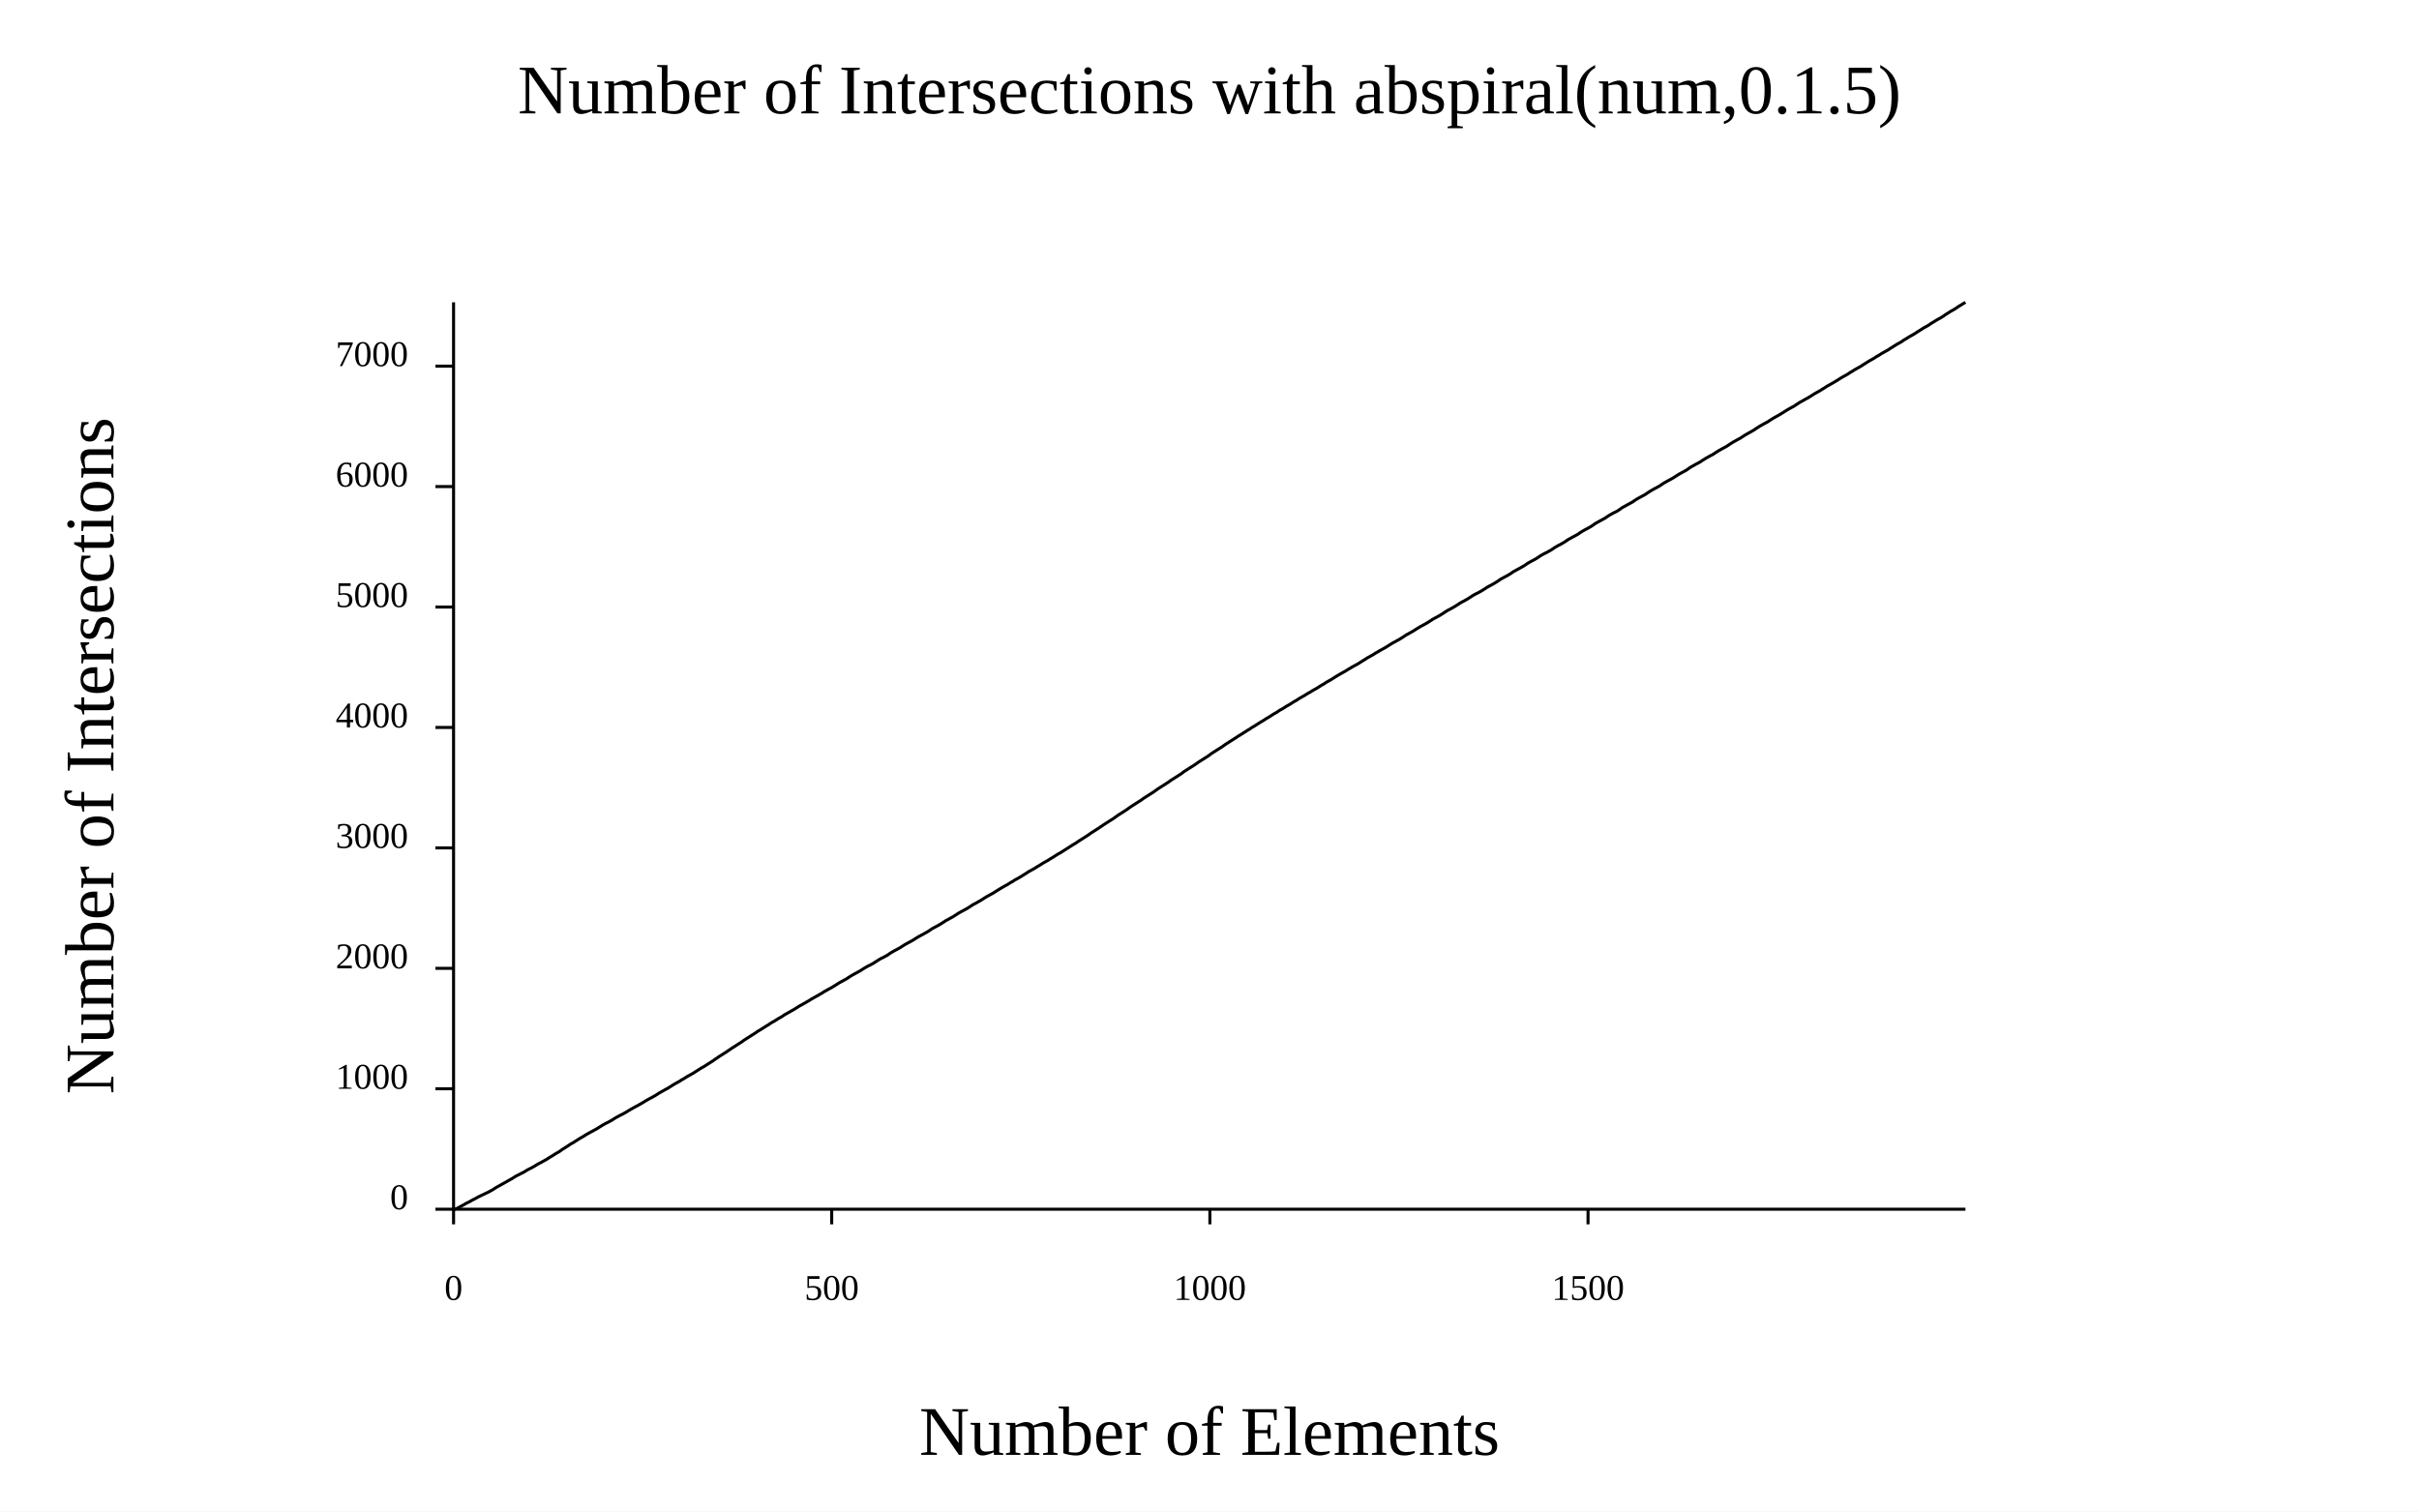
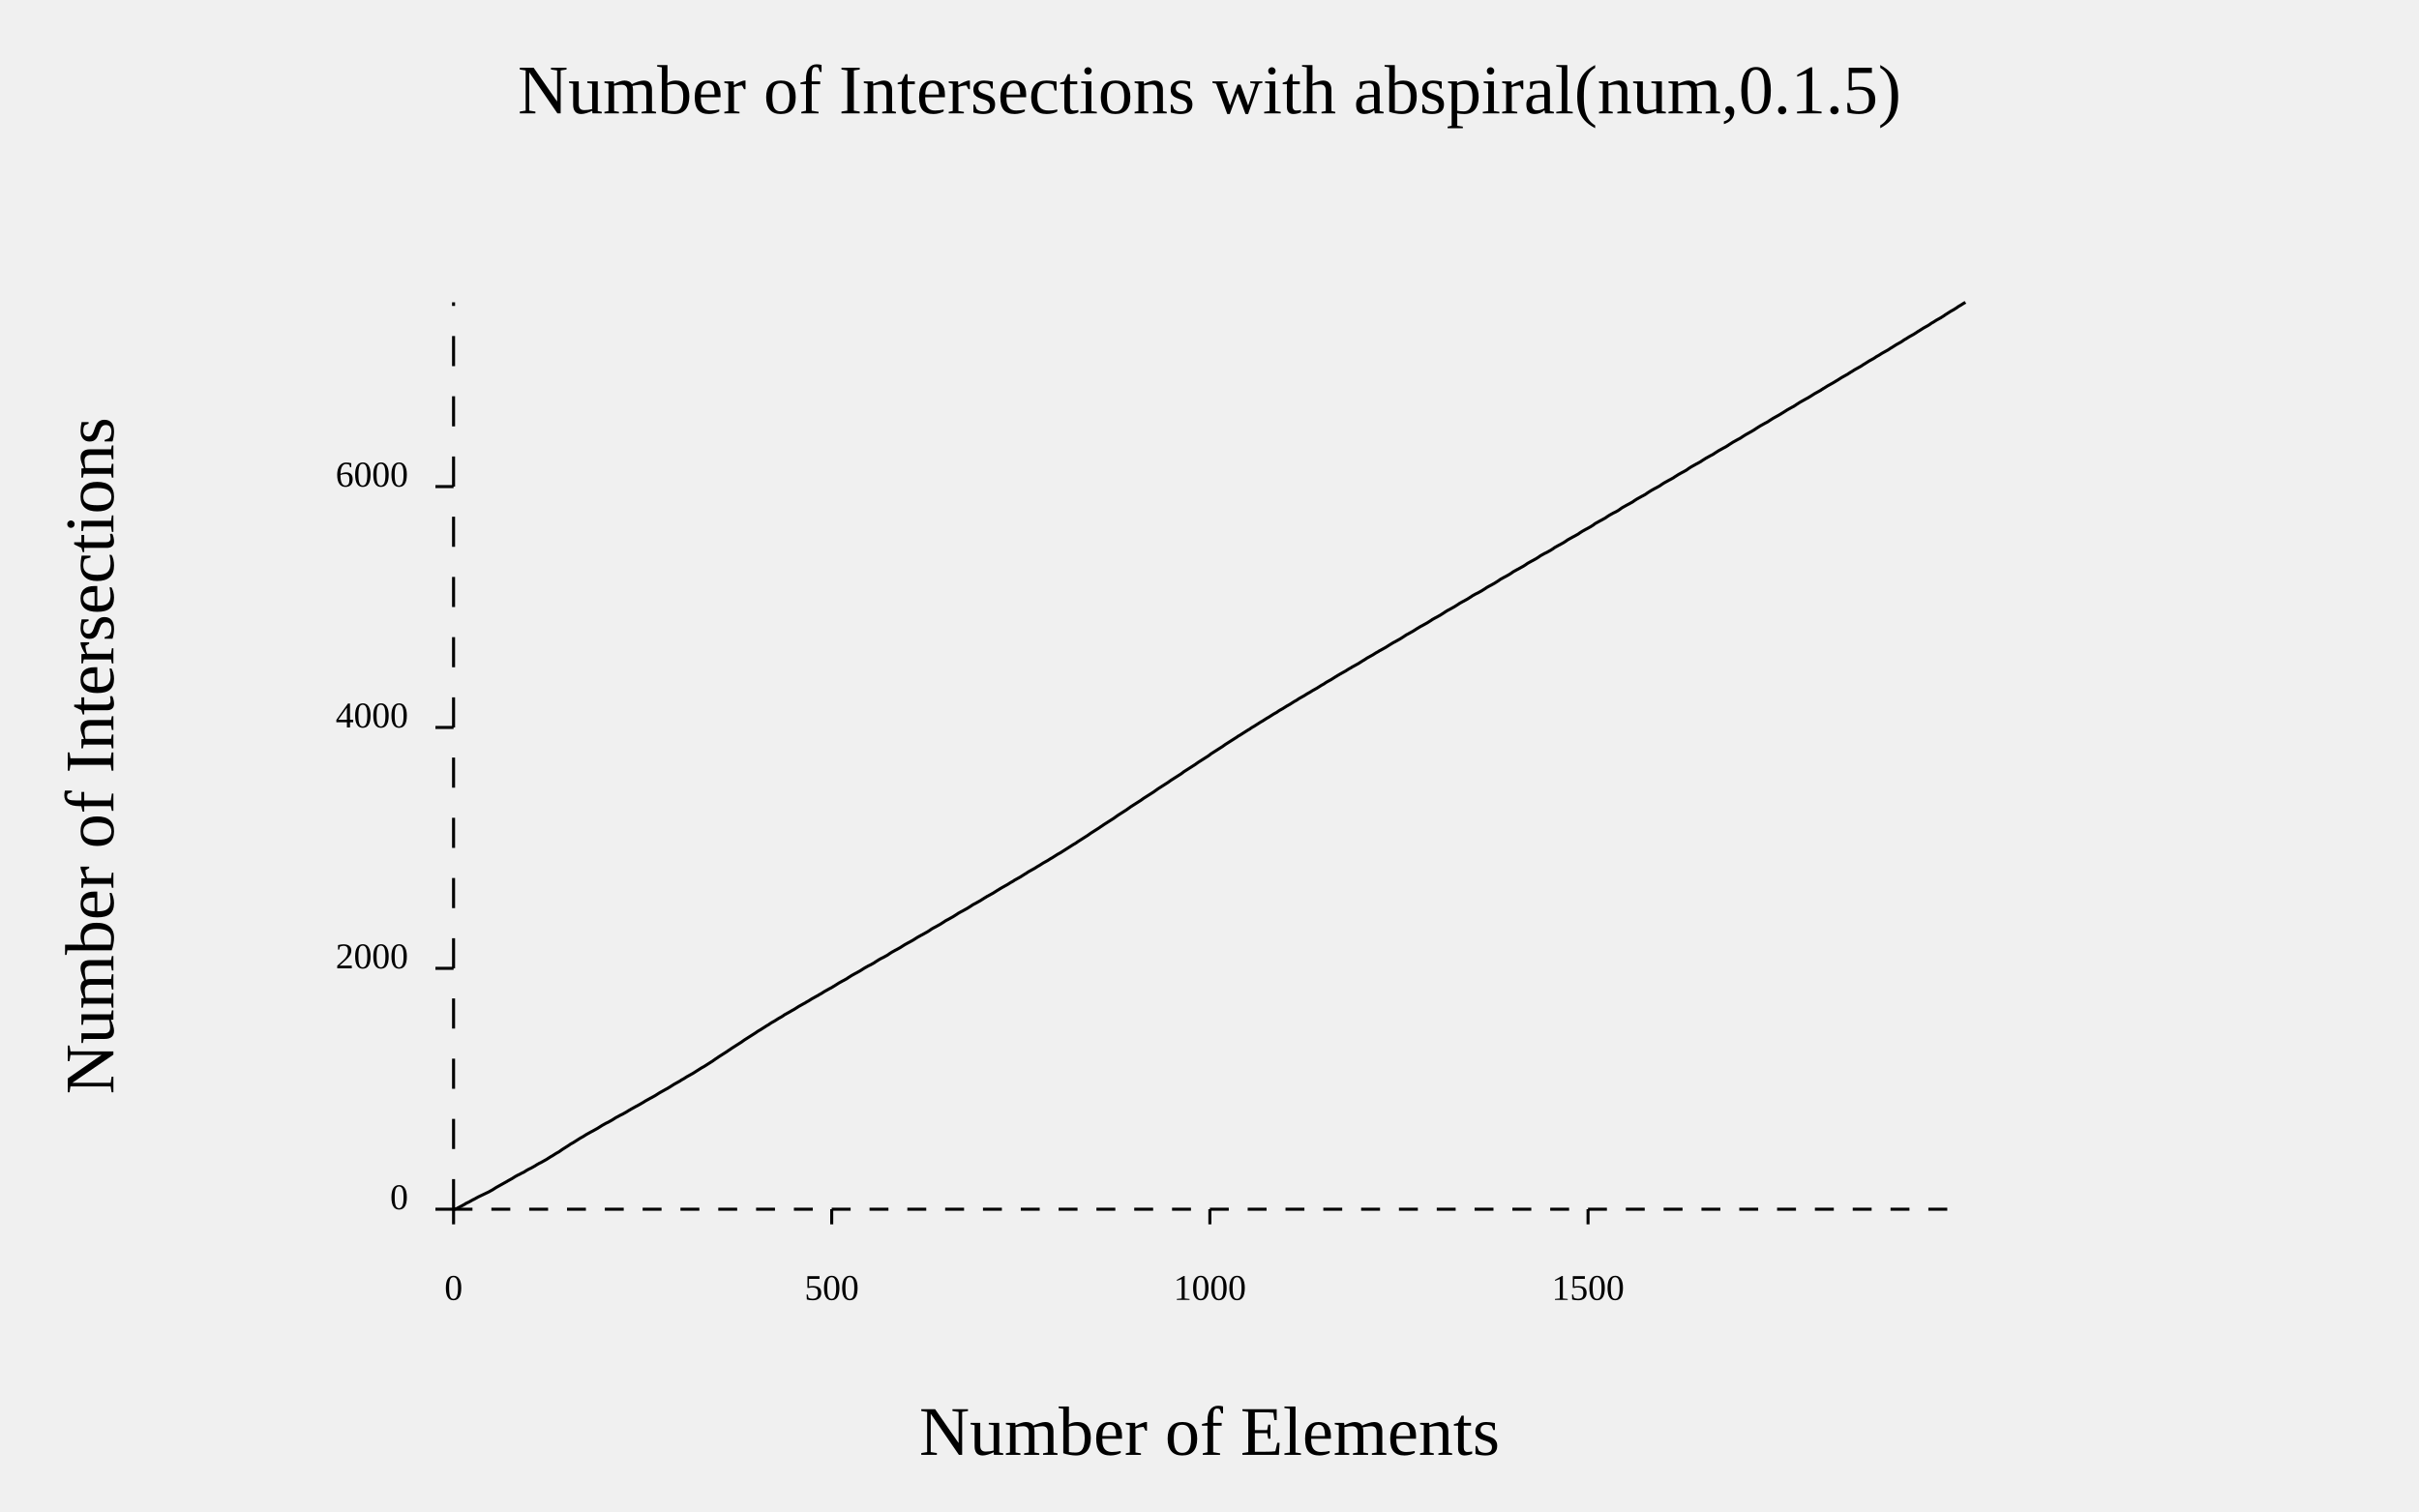
- <svg xmlns="http://www.w3.org/2000/svg" width="800" class="poloto" height="500" viewBox="0 0 800 500">
-   <rect class="poloto_background" fill="white" x="0" y="0" width="800" height="500" />
+ <svg xmlns="http://www.w3.org/2000/svg" width="800" class="poloto_background poloto" height="500" viewBox="0 0 800 500">
  <text class="poloto_text" alignment-baseline="middle" text-anchor="start" font-size="large" x="675" y="100" />
  <path class="poloto0stroke" fill="none" stroke="black" d=" M 150 400 L 150.25 400 L 150.5 399.96 L 150.75 399.88 L 151.001 399.801 L 151.251 399.681 L 151.501 399.522 L 151.751 399.402 L 152.001 399.283 L 152.251 399.124 L 152.501 399.004 L 152.751 398.884 L 153.002 398.725 L 153.252 398.606 L 153.502 398.446 L 153.752 398.327 L 154.002 398.127 L 154.252 398.008 L 154.502 397.888 L 154.752 397.769 L 155.003 397.649 L 155.253 397.53 L 155.503 397.371 L 155.753 397.251 L 156.003 397.092 L 156.253 396.972 L 156.503 396.813 L 156.753 396.733 L 157.004 396.574 L 157.254 396.454 L 157.504 396.295 L 157.754 396.175 L 158.004 396.016 L 158.254 395.896 L 158.504 395.777 L 158.754 395.657 L 159.005 395.538 L 159.255 395.418 L 159.505 395.299 L 159.755 395.179 L 160.005 395.06 L 160.255 394.94 L 160.505 394.821 L 160.755 394.701 L 161.006 394.582 L 161.256 394.462 L 161.506 394.343 L 161.756 394.223 L 162.006 394.064 L 162.256 393.944 L 162.506 393.785 L 162.756 393.665 L 163.007 393.506 L 163.257 393.347 L 163.507 393.187 L 163.757 393.028 L 164.007 392.869 L 164.257 392.709 L 164.507 392.59 L 164.757 392.43 L 165.008 392.311 L 165.258 392.151 L 165.508 392.032 L 165.758 391.873 L 166.008 391.753 L 166.258 391.594 L 166.508 391.474 L 166.758 391.315 L 167.009 391.195 L 167.259 391.036 L 167.509 390.916 L 167.759 390.757 L 168.009 390.598 L 168.259 390.478 L 168.509 390.319 L 168.759 390.199 L 169.01 390.04 L 169.26 389.92 L 169.51 389.761 L 169.76 389.602 L 170.01 389.442 L 170.26 389.283 L 170.51 389.124 L 170.76 389.004 L 171.011 388.845 L 171.261 388.725 L 171.511 388.606 L 171.761 388.486 L 172.011 388.367 L 172.261 388.207 L 172.511 388.088 L 172.761 387.968 L 173.012 387.849 L 173.262 387.729 L 173.512 387.57 L 173.762 387.41 L 174.012 387.251 L 174.262 387.092 L 174.512 386.972 L 174.762 386.813 L 175.013 386.693 L 175.263 386.574 L 175.513 386.454 L 175.763 386.335 L 176.013 386.175 L 176.263 386.056 L 176.513 385.896 L 176.763 385.777 L 177.014 385.618 L 177.264 385.458 L 177.514 385.299 L 177.764 385.139 L 178.014 385.02 L 178.264 384.861 L 178.514 384.741 L 178.764 384.622 L 179.015 384.502 L 179.265 384.343 L 179.515 384.223 L 179.765 384.064 L 180.015 383.944 L 180.265 383.785 L 180.515 383.665 L 180.765 383.506 L 181.016 383.347 L 181.266 383.187 L 181.516 383.028 L 181.766 382.869 L 182.016 382.709 L 182.266 382.55 L 182.516 382.43 L 182.766 382.271 L 183.017 382.112 L 183.267 381.952 L 183.517 381.793 L 183.767 381.633 L 184.017 381.474 L 184.267 381.355 L 184.517 381.195 L 184.767 381.076 L 185.018 380.916 L 185.268 380.717 L 185.518 380.558 L 185.768 380.359 L 186.018 380.199 L 186.268 380.04 L 186.518 379.88 L 186.768 379.721 L 187.019 379.562 L 187.269 379.402 L 187.519 379.243 L 187.769 379.084 L 188.019 378.924 L 188.269 378.765 L 188.519 378.566 L 188.769 378.406 L 189.02 378.287 L 189.27 378.127 L 189.52 378.008 L 189.77 377.849 L 190.02 377.689 L 190.27 377.53 L 190.52 377.371 L 190.77 377.211 L 191.021 377.052 L 191.271 376.892 L 191.521 376.733 L 191.771 376.574 L 192.021 376.414 L 192.271 376.295 L 192.521 376.135 L 192.771 376.016 L 193.022 375.857 L 193.272 375.697 L 193.522 375.538 L 193.772 375.378 L 194.022 375.219 L 194.272 375.1 L 194.522 374.94 L 194.772 374.821 L 195.023 374.661 L 195.273 374.542 L 195.523 374.382 L 195.773 374.263 L 196.023 374.143 L 196.273 373.984 L 196.523 373.865 L 196.773 373.705 L 197.024 373.586 L 197.274 373.426 L 197.524 373.307 L 197.774 373.147 L 198.024 372.988 L 198.274 372.829 L 198.524 372.669 L 198.774 372.51 L 199.025 372.351 L 199.275 372.191 L 199.525 372.072 L 199.775 371.912 L 200.025 371.793 L 200.275 371.633 L 200.525 371.514 L 200.775 371.394 L 201.026 371.275 L 201.276 371.155 L 201.526 370.996 L 201.776 370.876 L 202.026 370.717 L 202.276 370.598 L 202.526 370.438 L 202.776 370.279 L 203.027 370.12 L 203.277 369.96 L 203.527 369.801 L 203.777 369.641 L 204.027 369.522 L 204.277 369.402 L 204.527 369.243 L 204.777 369.124 L 205.028 368.964 L 205.278 368.845 L 205.528 368.725 L 205.778 368.606 L 206.028 368.486 L 206.278 368.327 L 206.528 368.207 L 206.778 368.048 L 207.029 367.928 L 207.279 367.769 L 207.529 367.61 L 207.779 367.45 L 208.029 367.291 L 208.279 367.171 L 208.529 367.012 L 208.779 366.853 L 209.03 366.733 L 209.28 366.574 L 209.53 366.454 L 209.78 366.295 L 210.03 366.175 L 210.28 366.016 L 210.53 365.896 L 210.78 365.777 L 211.031 365.618 L 211.281 365.498 L 211.531 365.339 L 211.781 365.219 L 212.031 365.06 L 212.281 364.9 L 212.531 364.781 L 212.781 364.622 L 213.032 364.462 L 213.282 364.303 L 213.532 364.143 L 213.782 364.024 L 214.032 363.865 L 214.282 363.745 L 214.532 363.586 L 214.782 363.466 L 215.033 363.307 L 215.283 363.187 L 215.533 363.068 L 215.783 362.908 L 216.033 362.789 L 216.283 362.629 L 216.533 362.51 L 216.783 362.351 L 217.034 362.191 L 217.284 362.032 L 217.534 361.873 L 217.784 361.713 L 218.034 361.554 L 218.284 361.394 L 218.534 361.275 L 218.784 361.116 L 219.035 360.996 L 219.285 360.837 L 219.535 360.717 L 219.785 360.558 L 220.035 360.438 L 220.285 360.279 L 220.535 360.159 L 220.785 360.04 L 221.036 359.841 L 221.286 359.721 L 221.536 359.562 L 221.786 359.402 L 222.036 359.243 L 222.286 359.084 L 222.536 358.924 L 222.786 358.765 L 223.037 358.606 L 223.287 358.486 L 223.537 358.327 L 223.787 358.207 L 224.037 358.048 L 224.287 357.928 L 224.537 357.769 L 224.787 357.649 L 225.038 357.49 L 225.288 357.291 L 225.538 357.171 L 225.788 357.012 L 226.038 356.892 L 226.288 356.733 L 226.538 356.574 L 226.788 356.414 L 227.039 356.255 L 227.289 356.096 L 227.539 355.976 L 227.789 355.817 L 228.039 355.697 L 228.289 355.538 L 228.539 355.418 L 228.789 355.259 L 229.04 355.139 L 229.29 354.98 L 229.54 354.821 L 229.79 354.661 L 230.04 354.502 L 230.29 354.343 L 230.54 354.183 L 230.79 354.024 L 231.041 353.865 L 231.291 353.705 L 231.541 353.546 L 231.791 353.386 L 232.041 353.227 L 232.291 353.108 L 232.541 352.948 L 232.791 352.829 L 233.042 352.669 L 233.292 352.51 L 233.542 352.351 L 233.792 352.191 L 234.042 352.032 L 234.292 351.873 L 234.542 351.713 L 234.792 351.554 L 235.043 351.394 L 235.293 351.235 L 235.543 351.076 L 235.793 350.916 L 236.043 350.717 L 236.293 350.558 L 236.543 350.359 L 236.793 350.199 L 237.044 350.04 L 237.294 349.88 L 237.544 349.681 L 237.794 349.522 L 238.044 349.363 L 238.294 349.203 L 238.544 349.044 L 238.794 348.884 L 239.045 348.725 L 239.295 348.566 L 239.545 348.406 L 239.795 348.247 L 240.045 348.088 L 240.295 347.928 L 240.545 347.769 L 240.795 347.57 L 241.046 347.41 L 241.296 347.251 L 241.546 347.092 L 241.796 346.892 L 242.046 346.733 L 242.296 346.574 L 242.546 346.414 L 242.796 346.255 L 243.047 346.096 L 243.297 345.936 L 243.547 345.777 L 243.797 345.618 L 244.047 345.458 L 244.297 345.299 L 244.547 345.139 L 244.797 344.98 L 245.048 344.821 L 245.298 344.661 L 245.548 344.462 L 245.798 344.303 L 246.048 344.104 L 246.298 343.944 L 246.548 343.785 L 246.798 343.625 L 247.049 343.466 L 247.299 343.307 L 247.549 343.147 L 247.799 342.988 L 248.049 342.829 L 248.299 342.669 L 248.549 342.51 L 248.799 342.351 L 249.05 342.191 L 249.3 342.032 L 249.55 341.873 L 249.8 341.713 L 250.05 341.554 L 250.3 341.355 L 250.55 341.195 L 250.8 341.036 L 251.051 340.876 L 251.301 340.757 L 251.551 340.598 L 251.801 340.438 L 252.051 340.279 L 252.301 340.12 L 252.551 339.96 L 252.801 339.801 L 253.052 339.641 L 253.302 339.482 L 253.552 339.323 L 253.802 339.163 L 254.052 339.044 L 254.302 338.884 L 254.552 338.685 L 254.802 338.526 L 255.053 338.367 L 255.303 338.207 L 255.553 338.088 L 255.803 337.928 L 256.053 337.809 L 256.303 337.649 L 256.553 337.49 L 256.803 337.331 L 257.054 337.171 L 257.304 337.012 L 257.554 336.853 L 257.804 336.733 L 258.054 336.574 L 258.304 336.454 L 258.554 336.295 L 258.804 336.135 L 259.055 335.976 L 259.305 335.777 L 259.555 335.618 L 259.805 335.498 L 260.055 335.339 L 260.305 335.219 L 260.555 335.06 L 260.805 334.94 L 261.056 334.781 L 261.306 334.661 L 261.556 334.502 L 261.806 334.343 L 262.056 334.223 L 262.306 334.064 L 262.556 333.944 L 262.806 333.785 L 263.057 333.625 L 263.307 333.466 L 263.557 333.307 L 263.807 333.147 L 264.057 332.988 L 264.307 332.829 L 264.557 332.709 L 264.807 332.55 L 265.058 332.43 L 265.308 332.271 L 265.558 332.151 L 265.808 331.992 L 266.058 331.873 L 266.308 331.753 L 266.558 331.554 L 266.808 331.434 L 267.059 331.275 L 267.309 331.155 L 267.559 330.996 L 267.809 330.837 L 268.059 330.677 L 268.309 330.518 L 268.559 330.359 L 268.809 330.239 L 269.06 330.08 L 269.31 329.96 L 269.56 329.801 L 269.81 329.681 L 270.06 329.522 L 270.31 329.402 L 270.56 329.283 L 270.81 329.084 L 271.061 328.964 L 271.311 328.805 L 271.561 328.685 L 271.811 328.526 L 272.061 328.367 L 272.311 328.207 L 272.561 328.048 L 272.811 327.888 L 273.062 327.769 L 273.312 327.61 L 273.562 327.49 L 273.812 327.331 L 274.062 327.211 L 274.312 327.052 L 274.562 326.932 L 274.812 326.813 L 275.063 326.653 L 275.313 326.534 L 275.563 326.335 L 275.813 326.215 L 276.063 326.056 L 276.313 325.896 L 276.563 325.737 L 276.813 325.578 L 277.064 325.418 L 277.314 325.259 L 277.564 325.1 L 277.814 324.98 L 278.064 324.821 L 278.314 324.701 L 278.564 324.542 L 278.814 324.422 L 279.065 324.303 L 279.315 324.143 L 279.565 324.024 L 279.815 323.865 L 280.065 323.745 L 280.315 323.546 L 280.565 323.386 L 280.815 323.227 L 281.066 323.068 L 281.316 322.908 L 281.566 322.749 L 281.816 322.59 L 282.066 322.47 L 282.316 322.311 L 282.566 322.191 L 282.816 322.032 L 283.067 321.912 L 283.317 321.793 L 283.567 321.633 L 283.817 321.514 L 284.067 321.355 L 284.317 321.235 L 284.567 321.076 L 284.817 320.916 L 285.068 320.757 L 285.318 320.598 L 285.568 320.438 L 285.818 320.279 L 286.068 320.12 L 286.318 320 L 286.568 319.841 L 286.818 319.721 L 287.069 319.562 L 287.319 319.442 L 287.569 319.323 L 287.819 319.203 L 288.069 319.084 L 288.319 318.924 L 288.569 318.805 L 288.819 318.645 L 289.07 318.526 L 289.32 318.327 L 289.57 318.167 L 289.82 318.008 L 290.07 317.849 L 290.32 317.689 L 290.57 317.53 L 290.82 317.371 L 291.071 317.251 L 291.321 317.092 L 291.571 316.972 L 291.821 316.853 L 292.071 316.733 L 292.321 316.614 L 292.571 316.454 L 292.821 316.335 L 293.072 316.175 L 293.322 316.056 L 293.572 315.896 L 293.822 315.737 L 294.072 315.538 L 294.322 315.378 L 294.572 315.219 L 294.822 315.06 L 295.073 314.9 L 295.323 314.781 L 295.573 314.622 L 295.823 314.502 L 296.073 314.343 L 296.323 314.223 L 296.573 314.104 L 296.823 313.944 L 297.074 313.825 L 297.324 313.665 L 297.574 313.546 L 297.824 313.386 L 298.074 313.227 L 298.324 313.068 L 298.574 312.908 L 298.824 312.749 L 299.075 312.59 L 299.325 312.43 L 299.575 312.311 L 299.825 312.151 L 300.075 312.032 L 300.325 311.873 L 300.575 311.753 L 300.825 311.633 L 301.076 311.474 L 301.326 311.355 L 301.576 311.195 L 301.826 311.076 L 302.076 310.916 L 302.326 310.757 L 302.576 310.598 L 302.826 310.438 L 303.077 310.279 L 303.327 310.12 L 303.577 309.96 L 303.827 309.841 L 304.077 309.681 L 304.327 309.562 L 304.577 309.402 L 304.827 309.283 L 305.078 309.163 L 305.328 309.004 L 305.578 308.884 L 305.828 308.725 L 306.078 308.606 L 306.328 308.446 L 306.578 308.327 L 306.828 308.167 L 307.079 308.008 L 307.329 307.849 L 307.579 307.689 L 307.829 307.49 L 308.079 307.331 L 308.329 307.171 L 308.579 307.052 L 308.829 306.892 L 309.08 306.773 L 309.33 306.653 L 309.58 306.494 L 309.83 306.375 L 310.08 306.215 L 310.33 306.096 L 310.58 305.936 L 310.83 305.817 L 311.081 305.657 L 311.331 305.498 L 311.581 305.339 L 311.831 305.179 L 312.081 305.02 L 312.331 304.861 L 312.581 304.661 L 312.831 304.542 L 313.082 304.382 L 313.332 304.263 L 313.582 304.143 L 313.832 303.984 L 314.082 303.865 L 314.332 303.705 L 314.582 303.586 L 314.832 303.426 L 315.083 303.307 L 315.333 303.147 L 315.583 302.988 L 315.833 302.829 L 316.083 302.669 L 316.333 302.51 L 316.583 302.351 L 316.833 302.151 L 317.084 302.032 L 317.334 301.873 L 317.584 301.753 L 317.834 301.594 L 318.084 301.474 L 318.334 301.355 L 318.584 301.195 L 318.834 301.076 L 319.085 300.916 L 319.335 300.797 L 319.585 300.637 L 319.835 300.518 L 320.085 300.359 L 320.335 300.199 L 320.585 300.04 L 320.835 299.88 L 321.086 299.721 L 321.336 299.562 L 321.586 299.363 L 321.836 299.243 L 322.086 299.084 L 322.336 298.964 L 322.586 298.845 L 322.836 298.685 L 323.087 298.566 L 323.337 298.406 L 323.587 298.287 L 323.837 298.127 L 324.087 298.008 L 324.337 297.849 L 324.587 297.689 L 324.837 297.53 L 325.088 297.371 L 325.338 297.211 L 325.588 297.052 L 325.838 296.892 L 326.088 296.773 L 326.338 296.574 L 326.588 296.454 L 326.838 296.335 L 327.089 296.175 L 327.339 296.056 L 327.589 295.896 L 327.839 295.777 L 328.089 295.618 L 328.339 295.498 L 328.589 295.339 L 328.839 295.179 L 329.09 295.02 L 329.34 294.861 L 329.59 294.701 L 329.84 294.542 L 330.09 294.382 L 330.34 294.263 L 330.59 294.064 L 330.84 293.944 L 331.091 293.785 L 331.341 293.625 L 331.591 293.506 L 331.841 293.347 L 332.091 293.227 L 332.341 293.068 L 332.591 292.948 L 332.841 292.789 L 333.092 292.669 L 333.342 292.51 L 333.592 292.351 L 333.842 292.191 L 334.092 292.032 L 334.342 291.873 L 334.592 291.753 L 334.842 291.594 L 335.093 291.474 L 335.343 291.275 L 335.593 291.116 L 335.843 290.996 L 336.093 290.837 L 336.343 290.717 L 336.593 290.558 L 336.843 290.438 L 337.094 290.279 L 337.344 290.159 L 337.594 290 L 337.844 289.841 L 338.094 289.681 L 338.344 289.522 L 338.594 289.363 L 338.844 289.203 L 339.095 289.044 L 339.345 288.924 L 339.595 288.725 L 339.845 288.566 L 340.095 288.406 L 340.345 288.247 L 340.595 288.127 L 340.845 287.968 L 341.096 287.849 L 341.346 287.689 L 341.596 287.57 L 341.846 287.41 L 342.096 287.291 L 342.346 287.131 L 342.596 286.972 L 342.846 286.813 L 343.097 286.653 L 343.347 286.494 L 343.597 286.375 L 343.847 286.215 L 344.097 286.056 L 344.347 285.896 L 344.597 285.737 L 344.847 285.578 L 345.098 285.418 L 345.348 285.299 L 345.598 285.139 L 345.848 285.02 L 346.098 284.861 L 346.348 284.741 L 346.598 284.582 L 346.848 284.422 L 347.099 284.263 L 347.349 284.104 L 347.599 283.944 L 347.849 283.825 L 348.099 283.665 L 348.349 283.506 L 348.599 283.347 L 348.849 283.187 L 349.1 283.028 L 349.35 282.869 L 349.6 282.709 L 349.85 282.55 L 350.1 282.43 L 350.35 282.271 L 350.6 282.151 L 350.85 281.992 L 351.101 281.833 L 351.351 281.673 L 351.601 281.514 L 351.851 281.355 L 352.101 281.195 L 352.351 281.036 L 352.601 280.876 L 352.851 280.717 L 353.102 280.558 L 353.352 280.398 L 353.602 280.239 L 353.852 280.08 L 354.102 279.92 L 354.352 279.761 L 354.602 279.602 L 354.852 279.442 L 355.103 279.283 L 355.353 279.163 L 355.603 279.004 L 355.853 278.845 L 356.103 278.685 L 356.353 278.486 L 356.603 278.327 L 356.853 278.167 L 357.104 278.008 L 357.354 277.849 L 357.604 277.689 L 357.854 277.53 L 358.104 277.371 L 358.354 277.211 L 358.604 277.052 L 358.854 276.892 L 359.105 276.733 L 359.355 276.574 L 359.605 276.414 L 359.855 276.255 L 360.105 276.056 L 360.355 275.896 L 360.605 275.697 L 360.855 275.538 L 361.106 275.378 L 361.356 275.219 L 361.606 275.06 L 361.856 274.9 L 362.106 274.741 L 362.356 274.582 L 362.606 274.422 L 362.856 274.263 L 363.107 274.104 L 363.357 273.944 L 363.607 273.785 L 363.857 273.586 L 364.107 273.426 L 364.357 273.267 L 364.607 273.108 L 364.857 272.908 L 365.108 272.749 L 365.358 272.59 L 365.608 272.43 L 365.858 272.271 L 366.108 272.112 L 366.358 271.952 L 366.608 271.793 L 366.858 271.633 L 367.109 271.474 L 367.359 271.315 L 367.609 271.155 L 367.859 270.996 L 368.109 270.837 L 368.359 270.677 L 368.609 270.478 L 368.859 270.319 L 369.11 270.12 L 369.36 269.96 L 369.61 269.761 L 369.86 269.602 L 370.11 269.442 L 370.36 269.283 L 370.61 269.124 L 370.86 268.964 L 371.111 268.805 L 371.361 268.645 L 371.611 268.486 L 371.861 268.327 L 372.111 268.167 L 372.361 268.008 L 372.611 267.849 L 372.861 267.649 L 373.112 267.49 L 373.362 267.291 L 373.612 267.131 L 373.862 266.932 L 374.112 266.773 L 374.362 266.614 L 374.612 266.454 L 374.862 266.295 L 375.113 266.135 L 375.363 265.976 L 375.613 265.817 L 375.863 265.657 L 376.113 265.498 L 376.363 265.339 L 376.613 265.179 L 376.863 265.02 L 377.114 264.861 L 377.364 264.701 L 377.614 264.502 L 377.864 264.343 L 378.114 264.143 L 378.364 263.984 L 378.614 263.825 L 378.864 263.665 L 379.115 263.506 L 379.365 263.347 L 379.615 263.187 L 379.865 263.028 L 380.115 262.869 L 380.365 262.709 L 380.615 262.55 L 380.865 262.39 L 381.116 262.231 L 381.366 262.072 L 381.616 261.912 L 381.866 261.713 L 382.116 261.554 L 382.366 261.355 L 382.616 261.195 L 382.866 260.996 L 383.117 260.837 L 383.367 260.677 L 383.617 260.518 L 383.867 260.359 L 384.117 260.199 L 384.367 260.04 L 384.617 259.88 L 384.867 259.721 L 385.118 259.562 L 385.368 259.402 L 385.618 259.243 L 385.868 259.084 L 386.118 258.924 L 386.368 258.765 L 386.618 258.566 L 386.868 258.406 L 387.119 258.207 L 387.369 258.048 L 387.619 257.888 L 387.869 257.729 L 388.119 257.57 L 388.369 257.41 L 388.619 257.251 L 388.869 257.092 L 389.12 256.932 L 389.37 256.773 L 389.62 256.614 L 389.87 256.454 L 390.12 256.295 L 390.37 256.135 L 390.62 255.976 L 390.87 255.777 L 391.121 255.618 L 391.371 255.378 L 391.621 255.219 L 391.871 255.06 L 392.121 254.9 L 392.371 254.741 L 392.621 254.582 L 392.871 254.422 L 393.122 254.263 L 393.372 254.104 L 393.622 253.944 L 393.872 253.785 L 394.122 253.625 L 394.372 253.466 L 394.622 253.307 L 394.872 253.147 L 395.123 252.988 L 395.373 252.829 L 395.623 252.629 L 395.873 252.47 L 396.123 252.271 L 396.373 252.112 L 396.623 251.952 L 396.873 251.793 L 397.124 251.633 L 397.374 251.474 L 397.624 251.315 L 397.874 251.155 L 398.124 250.996 L 398.374 250.837 L 398.624 250.677 L 398.874 250.518 L 399.125 250.359 L 399.375 250.199 L 399.625 250.04 L 399.875 249.841 L 400.125 249.681 L 400.375 249.442 L 400.625 249.283 L 400.875 249.124 L 401.126 248.964 L 401.376 248.805 L 401.626 248.645 L 401.876 248.486 L 402.126 248.327 L 402.376 248.167 L 402.626 248.008 L 402.876 247.849 L 403.127 247.689 L 403.377 247.53 L 403.627 247.371 L 403.877 247.211 L 404.127 247.052 L 404.377 246.892 L 404.627 246.693 L 404.877 246.534 L 405.128 246.335 L 405.378 246.175 L 405.628 246.016 L 405.878 245.857 L 406.128 245.697 L 406.378 245.538 L 406.628 245.378 L 406.878 245.219 L 407.129 245.06 L 407.379 244.9 L 407.629 244.741 L 407.879 244.582 L 408.129 244.422 L 408.379 244.263 L 408.629 244.104 L 408.879 243.944 L 409.13 243.785 L 409.38 243.586 L 409.63 243.426 L 409.88 243.307 L 410.13 243.147 L 410.38 242.988 L 410.63 242.829 L 410.88 242.669 L 411.131 242.51 L 411.381 242.351 L 411.631 242.191 L 411.881 242.032 L 412.131 241.873 L 412.381 241.713 L 412.631 241.554 L 412.881 241.394 L 413.132 241.275 L 413.382 241.116 L 413.632 240.916 L 413.882 240.757 L 414.132 240.598 L 414.382 240.438 L 414.632 240.319 L 414.882 240.159 L 415.133 240 L 415.383 239.841 L 415.633 239.681 L 415.883 239.522 L 416.133 239.363 L 416.383 239.203 L 416.633 239.044 L 416.883 238.884 L 417.134 238.725 L 417.384 238.606 L 417.634 238.446 L 417.884 238.287 L 418.134 238.127 L 418.384 237.968 L 418.634 237.809 L 418.884 237.649 L 419.135 237.49 L 419.385 237.371 L 419.635 237.211 L 419.885 237.052 L 420.135 236.892 L 420.385 236.733 L 420.635 236.574 L 420.885 236.414 L 421.136 236.255 L 421.386 236.096 L 421.636 235.976 L 421.886 235.817 L 422.136 235.697 L 422.386 235.538 L 422.636 235.339 L 422.886 235.179 L 423.137 235.02 L 423.387 234.861 L 423.637 234.741 L 423.887 234.582 L 424.137 234.462 L 424.387 234.303 L 424.637 234.143 L 424.887 233.984 L 425.138 233.825 L 425.388 233.665 L 425.638 233.506 L 425.888 233.386 L 426.138 233.227 L 426.388 233.108 L 426.638 232.948 L 426.888 232.789 L 427.139 232.629 L 427.389 232.47 L 427.639 232.311 L 427.889 232.151 L 428.139 231.992 L 428.389 231.873 L 428.639 231.713 L 428.889 231.594 L 429.14 231.394 L 429.39 231.235 L 429.64 231.076 L 429.89 230.916 L 430.14 230.797 L 430.39 230.637 L 430.64 230.518 L 430.89 230.359 L 431.141 230.239 L 431.391 230.08 L 431.641 229.92 L 431.891 229.761 L 432.141 229.602 L 432.391 229.442 L 432.641 229.323 L 432.891 229.163 L 433.142 229.044 L 433.392 228.884 L 433.642 228.725 L 433.892 228.566 L 434.142 228.406 L 434.392 228.287 L 434.642 228.127 L 434.892 228.008 L 435.143 227.849 L 435.393 227.729 L 435.643 227.57 L 435.893 227.41 L 436.143 227.251 L 436.393 227.092 L 436.643 226.932 L 436.893 226.773 L 437.144 226.614 L 437.394 226.494 L 437.644 226.335 L 437.894 226.215 L 438.144 226.016 L 438.394 225.857 L 438.644 225.697 L 438.894 225.538 L 439.145 225.418 L 439.395 225.259 L 439.645 225.139 L 439.895 224.98 L 440.145 224.861 L 440.395 224.701 L 440.645 224.542 L 440.895 224.382 L 441.146 224.223 L 441.396 224.064 L 441.646 223.904 L 441.896 223.745 L 442.146 223.625 L 442.396 223.426 L 442.646 223.307 L 442.896 223.147 L 443.147 222.988 L 443.397 222.869 L 443.647 222.709 L 443.897 222.59 L 444.147 222.43 L 444.397 222.311 L 444.647 222.151 L 444.897 222.032 L 445.148 221.873 L 445.398 221.713 L 445.648 221.554 L 445.898 221.394 L 446.148 221.235 L 446.398 221.116 L 446.648 220.956 L 446.898 220.837 L 447.149 220.637 L 447.399 220.518 L 447.649 220.398 L 447.899 220.239 L 448.149 220.12 L 448.399 219.96 L 448.649 219.841 L 448.899 219.681 L 449.15 219.562 L 449.4 219.402 L 449.65 219.243 L 449.9 219.084 L 450.15 218.924 L 450.4 218.765 L 450.65 218.606 L 450.9 218.446 L 451.151 218.327 L 451.401 218.127 L 451.651 218.008 L 451.901 217.809 L 452.151 217.649 L 452.401 217.53 L 452.651 217.371 L 452.901 217.251 L 453.152 217.092 L 453.402 216.972 L 453.652 216.813 L 453.902 216.693 L 454.152 216.534 L 454.402 216.375 L 454.652 216.215 L 454.902 216.056 L 455.153 215.896 L 455.403 215.777 L 455.653 215.618 L 455.903 215.498 L 456.153 215.299 L 456.403 215.179 L 456.653 215.06 L 456.903 214.9 L 457.154 214.781 L 457.404 214.622 L 457.654 214.502 L 457.904 214.343 L 458.154 214.223 L 458.404 214.064 L 458.654 213.904 L 458.904 213.745 L 459.155 213.586 L 459.405 213.426 L 459.655 213.267 L 459.905 213.108 L 460.155 212.988 L 460.405 212.789 L 460.655 212.669 L 460.905 212.51 L 461.156 212.39 L 461.406 212.271 L 461.656 212.112 L 461.906 211.992 L 462.156 211.833 L 462.406 211.713 L 462.656 211.554 L 462.906 211.434 L 463.157 211.275 L 463.407 211.116 L 463.657 210.956 L 463.907 210.797 L 464.157 210.637 L 464.407 210.478 L 464.657 210.279 L 464.907 210.159 L 465.158 209.96 L 465.408 209.841 L 465.658 209.721 L 465.908 209.562 L 466.158 209.442 L 466.408 209.283 L 466.658 209.163 L 466.908 209.004 L 467.159 208.884 L 467.409 208.725 L 467.659 208.566 L 467.909 208.406 L 468.159 208.247 L 468.409 208.088 L 468.659 207.928 L 468.909 207.769 L 469.16 207.649 L 469.41 207.45 L 469.66 207.331 L 469.91 207.171 L 470.16 207.052 L 470.41 206.932 L 470.66 206.773 L 470.91 206.653 L 471.161 206.494 L 471.411 206.375 L 471.661 206.215 L 471.911 206.096 L 472.161 205.936 L 472.411 205.777 L 472.661 205.618 L 472.911 205.458 L 473.162 205.299 L 473.412 205.139 L 473.662 204.94 L 473.912 204.821 L 474.162 204.661 L 474.412 204.542 L 474.662 204.382 L 474.912 204.263 L 475.163 204.143 L 475.413 203.984 L 475.663 203.865 L 475.913 203.705 L 476.163 203.586 L 476.413 203.426 L 476.663 203.267 L 476.913 203.108 L 477.164 202.948 L 477.414 202.789 L 477.664 202.629 L 477.914 202.43 L 478.164 202.311 L 478.414 202.112 L 478.664 201.992 L 478.914 201.833 L 479.165 201.713 L 479.415 201.594 L 479.665 201.434 L 479.915 201.315 L 480.165 201.155 L 480.415 201.036 L 480.665 200.876 L 480.915 200.757 L 481.166 200.598 L 481.416 200.438 L 481.666 200.279 L 481.916 200.12 L 482.166 199.96 L 482.416 199.801 L 482.666 199.602 L 482.916 199.482 L 483.167 199.323 L 483.417 199.203 L 483.667 199.044 L 483.917 198.924 L 484.167 198.805 L 484.417 198.645 L 484.667 198.526 L 484.917 198.367 L 485.168 198.247 L 485.418 198.088 L 485.668 197.928 L 485.918 197.769 L 486.168 197.61 L 486.418 197.45 L 486.668 197.291 L 486.918 197.092 L 487.169 196.972 L 487.419 196.813 L 487.669 196.693 L 487.919 196.534 L 488.169 196.414 L 488.419 196.295 L 488.669 196.175 L 488.919 196.056 L 489.17 195.896 L 489.42 195.777 L 489.67 195.618 L 489.92 195.498 L 490.17 195.339 L 490.42 195.179 L 490.67 195.02 L 490.92 194.861 L 491.171 194.701 L 491.421 194.542 L 491.671 194.343 L 491.921 194.223 L 492.171 194.064 L 492.421 193.944 L 492.671 193.785 L 492.921 193.665 L 493.172 193.546 L 493.422 193.386 L 493.672 193.267 L 493.922 193.108 L 494.172 192.988 L 494.422 192.829 L 494.672 192.669 L 494.922 192.51 L 495.173 192.351 L 495.423 192.191 L 495.673 192.032 L 495.923 191.833 L 496.173 191.673 L 496.423 191.514 L 496.673 191.394 L 496.923 191.235 L 497.174 191.116 L 497.424 190.956 L 497.674 190.837 L 497.924 190.717 L 498.174 190.558 L 498.424 190.438 L 498.674 190.279 L 498.924 190.159 L 499.175 190 L 499.425 189.841 L 499.675 189.681 L 499.925 189.522 L 500.175 189.323 L 500.425 189.163 L 500.675 189.004 L 500.925 188.884 L 501.176 188.725 L 501.426 188.606 L 501.676 188.446 L 501.926 188.327 L 502.176 188.207 L 502.426 188.048 L 502.676 187.928 L 502.926 187.769 L 503.177 187.649 L 503.427 187.49 L 503.677 187.371 L 503.927 187.211 L 504.177 187.052 L 504.427 186.892 L 504.677 186.733 L 504.927 186.534 L 505.178 186.375 L 505.428 186.215 L 505.678 186.096 L 505.928 185.936 L 506.178 185.817 L 506.428 185.657 L 506.678 185.538 L 506.928 185.418 L 507.179 185.259 L 507.429 185.139 L 507.679 184.98 L 507.929 184.861 L 508.179 184.701 L 508.429 184.542 L 508.679 184.382 L 508.929 184.223 L 509.18 184.024 L 509.43 183.865 L 509.68 183.705 L 509.93 183.586 L 510.18 183.426 L 510.43 183.307 L 510.68 183.147 L 510.93 183.028 L 511.181 182.908 L 511.431 182.789 L 511.681 182.669 L 511.931 182.51 L 512.181 182.39 L 512.431 182.231 L 512.681 182.112 L 512.931 181.952 L 513.182 181.793 L 513.432 181.633 L 513.682 181.474 L 513.932 181.275 L 514.182 181.116 L 514.432 180.956 L 514.682 180.837 L 514.932 180.677 L 515.183 180.558 L 515.433 180.398 L 515.683 180.279 L 515.933 180.159 L 516.183 180 L 516.433 179.88 L 516.683 179.721 L 516.933 179.602 L 517.184 179.442 L 517.434 179.283 L 517.684 179.124 L 517.934 178.964 L 518.184 178.765 L 518.434 178.606 L 518.684 178.446 L 518.934 178.327 L 519.185 178.167 L 519.435 178.048 L 519.685 177.888 L 519.935 177.769 L 520.185 177.61 L 520.435 177.49 L 520.685 177.371 L 520.935 177.211 L 521.186 177.092 L 521.436 176.932 L 521.686 176.813 L 521.936 176.653 L 522.186 176.494 L 522.436 176.295 L 522.686 176.135 L 522.936 175.976 L 523.187 175.817 L 523.437 175.657 L 523.687 175.538 L 523.937 175.378 L 524.187 175.259 L 524.437 175.1 L 524.687 174.98 L 524.937 174.861 L 525.188 174.701 L 525.438 174.582 L 525.688 174.422 L 525.938 174.303 L 526.188 174.143 L 526.438 173.984 L 526.688 173.825 L 526.938 173.665 L 527.189 173.466 L 527.439 173.267 L 527.689 173.108 L 527.939 172.988 L 528.189 172.829 L 528.439 172.709 L 528.689 172.55 L 528.939 172.43 L 529.19 172.271 L 529.44 172.151 L 529.69 172.032 L 529.94 171.873 L 530.19 171.753 L 530.44 171.594 L 530.69 171.474 L 530.94 171.315 L 531.191 171.155 L 531.441 170.956 L 531.691 170.797 L 531.941 170.637 L 532.191 170.478 L 532.441 170.319 L 532.691 170.199 L 532.941 170.04 L 533.192 169.92 L 533.442 169.761 L 533.692 169.641 L 533.942 169.522 L 534.192 169.402 L 534.442 169.283 L 534.692 169.124 L 534.942 169.004 L 535.193 168.845 L 535.443 168.685 L 535.693 168.486 L 535.943 168.327 L 536.193 168.127 L 536.443 167.968 L 536.693 167.809 L 536.943 167.689 L 537.194 167.53 L 537.444 167.41 L 537.694 167.251 L 537.944 167.131 L 538.194 166.972 L 538.444 166.853 L 538.694 166.733 L 538.944 166.574 L 539.195 166.454 L 539.445 166.295 L 539.695 166.175 L 539.945 166.016 L 540.195 165.857 L 540.445 165.657 L 540.695 165.498 L 540.945 165.339 L 541.196 165.179 L 541.446 165.02 L 541.696 164.9 L 541.946 164.741 L 542.196 164.622 L 542.446 164.462 L 542.696 164.343 L 542.946 164.183 L 543.197 164.064 L 543.447 163.944 L 543.697 163.785 L 543.947 163.665 L 544.197 163.506 L 544.447 163.347 L 544.697 163.147 L 544.947 162.988 L 545.198 162.829 L 545.448 162.669 L 545.698 162.51 L 545.948 162.351 L 546.198 162.191 L 546.448 162.072 L 546.698 161.912 L 546.948 161.793 L 547.199 161.633 L 547.449 161.514 L 547.699 161.394 L 547.949 161.235 L 548.199 161.116 L 548.449 160.956 L 548.699 160.837 L 548.949 160.677 L 549.2 160.518 L 549.45 160.319 L 549.7 160.159 L 549.95 160 L 550.2 159.841 L 550.45 159.681 L 550.7 159.562 L 550.95 159.402 L 551.201 159.283 L 551.451 159.124 L 551.701 159.004 L 551.951 158.845 L 552.201 158.725 L 552.451 158.606 L 552.701 158.446 L 552.951 158.327 L 553.202 158.167 L 553.452 158.048 L 553.702 157.849 L 553.952 157.689 L 554.202 157.53 L 554.452 157.371 L 554.702 157.211 L 554.952 157.052 L 555.203 156.892 L 555.453 156.773 L 555.703 156.614 L 555.953 156.494 L 556.203 156.335 L 556.453 156.215 L 556.703 156.096 L 556.953 155.936 L 557.204 155.817 L 557.454 155.657 L 557.704 155.538 L 557.954 155.339 L 558.204 155.179 L 558.454 154.98 L 558.704 154.821 L 558.954 154.661 L 559.205 154.502 L 559.455 154.343 L 559.705 154.223 L 559.955 154.064 L 560.205 153.944 L 560.455 153.785 L 560.705 153.665 L 560.955 153.506 L 561.206 153.386 L 561.456 153.267 L 561.706 153.108 L 561.956 152.988 L 562.206 152.829 L 562.456 152.709 L 562.706 152.51 L 562.956 152.351 L 563.207 152.191 L 563.457 152.032 L 563.707 151.873 L 563.957 151.713 L 564.207 151.554 L 564.457 151.434 L 564.707 151.275 L 564.957 151.155 L 565.208 150.996 L 565.458 150.876 L 565.708 150.717 L 565.958 150.598 L 566.208 150.478 L 566.458 150.319 L 566.708 150.199 L 566.958 150 L 567.209 149.841 L 567.459 149.681 L 567.709 149.522 L 567.959 149.363 L 568.209 149.203 L 568.459 149.044 L 568.709 148.924 L 568.959 148.765 L 569.21 148.645 L 569.46 148.486 L 569.71 148.367 L 569.96 148.207 L 570.21 148.088 L 570.46 147.968 L 570.71 147.809 L 570.96 147.689 L 571.211 147.49 L 571.461 147.371 L 571.711 147.171 L 571.961 147.012 L 572.211 146.853 L 572.461 146.693 L 572.711 146.534 L 572.961 146.375 L 573.212 146.215 L 573.462 146.096 L 573.712 145.936 L 573.962 145.817 L 574.212 145.657 L 574.462 145.538 L 574.712 145.378 L 574.962 145.259 L 575.213 145.139 L 575.463 144.98 L 575.713 144.861 L 575.963 144.661 L 576.213 144.502 L 576.463 144.343 L 576.713 144.183 L 576.963 144.024 L 577.214 143.865 L 577.464 143.705 L 577.714 143.586 L 577.964 143.426 L 578.214 143.307 L 578.464 143.147 L 578.714 143.028 L 578.964 142.869 L 579.215 142.749 L 579.465 142.59 L 579.715 142.43 L 579.965 142.311 L 580.215 142.112 L 580.465 141.992 L 580.715 141.793 L 580.965 141.633 L 581.216 141.474 L 581.466 141.315 L 581.716 141.155 L 581.966 140.996 L 582.216 140.837 L 582.466 140.717 L 582.716 140.558 L 582.966 140.438 L 583.217 140.279 L 583.467 140.159 L 583.717 140 L 583.967 139.88 L 584.217 139.761 L 584.467 139.602 L 584.717 139.482 L 584.967 139.283 L 585.218 139.124 L 585.468 138.964 L 585.718 138.805 L 585.968 138.645 L 586.218 138.486 L 586.468 138.327 L 586.718 138.207 L 586.968 138.048 L 587.219 137.928 L 587.469 137.769 L 587.719 137.649 L 587.969 137.49 L 588.219 137.371 L 588.469 137.211 L 588.719 137.052 L 588.969 136.932 L 589.22 136.733 L 589.47 136.614 L 589.72 136.454 L 589.97 136.295 L 590.22 136.135 L 590.47 135.976 L 590.72 135.817 L 590.97 135.657 L 591.221 135.498 L 591.471 135.378 L 591.721 135.219 L 591.971 135.1 L 592.221 134.94 L 592.471 134.821 L 592.721 134.661 L 592.971 134.542 L 593.222 134.422 L 593.472 134.223 L 593.722 134.104 L 593.972 133.904 L 594.222 133.745 L 594.472 133.586 L 594.722 133.426 L 594.972 133.267 L 595.223 133.108 L 595.473 132.948 L 595.723 132.829 L 595.973 132.669 L 596.223 132.55 L 596.473 132.39 L 596.723 132.271 L 596.973 132.112 L 597.224 131.992 L 597.474 131.833 L 597.724 131.713 L 597.974 131.594 L 598.224 131.394 L 598.474 131.275 L 598.724 131.116 L 598.974 130.956 L 599.225 130.797 L 599.475 130.637 L 599.725 130.478 L 599.975 130.319 L 600.225 130.159 L 600.475 130.04 L 600.725 129.88 L 600.975 129.761 L 601.226 129.602 L 601.476 129.482 L 601.726 129.323 L 601.976 129.203 L 602.226 129.044 L 602.476 128.845 L 602.726 128.725 L 602.976 128.526 L 603.227 128.406 L 603.477 128.247 L 603.727 128.088 L 603.977 127.928 L 604.227 127.769 L 604.477 127.61 L 604.727 127.49 L 604.977 127.331 L 605.228 127.211 L 605.478 127.052 L 605.728 126.932 L 605.978 126.773 L 606.228 126.653 L 606.478 126.494 L 606.728 126.335 L 606.978 126.215 L 607.229 126.016 L 607.479 125.896 L 607.729 125.737 L 607.979 125.578 L 608.229 125.418 L 608.479 125.259 L 608.729 125.1 L 608.979 124.94 L 609.23 124.781 L 609.48 124.661 L 609.73 124.502 L 609.98 124.382 L 610.23 124.223 L 610.48 124.104 L 610.73 123.944 L 610.98 123.825 L 611.231 123.665 L 611.481 123.466 L 611.731 123.347 L 611.981 123.147 L 612.231 123.028 L 612.481 122.869 L 612.731 122.709 L 612.981 122.55 L 613.232 122.39 L 613.482 122.231 L 613.732 122.112 L 613.982 121.952 L 614.232 121.833 L 614.482 121.673 L 614.732 121.554 L 614.982 121.394 L 615.233 121.275 L 615.483 121.116 L 615.733 120.956 L 615.983 120.797 L 616.233 120.598 L 616.483 120.478 L 616.733 120.319 L 616.983 120.159 L 617.234 120 L 617.484 119.841 L 617.734 119.681 L 617.984 119.522 L 618.234 119.363 L 618.484 119.243 L 618.734 119.084 L 618.984 118.964 L 619.235 118.805 L 619.485 118.685 L 619.735 118.526 L 619.985 118.367 L 620.235 118.207 L 620.485 118.008 L 620.735 117.888 L 620.985 117.729 L 621.236 117.61 L 621.486 117.45 L 621.736 117.291 L 621.986 117.131 L 622.236 116.972 L 622.486 116.813 L 622.736 116.693 L 622.986 116.534 L 623.237 116.414 L 623.487 116.255 L 623.737 116.135 L 623.987 115.976 L 624.237 115.857 L 624.487 115.697 L 624.737 115.538 L 624.987 115.378 L 625.238 115.179 L 625.488 115.06 L 625.738 114.9 L 625.988 114.741 L 626.238 114.582 L 626.488 114.422 L 626.738 114.263 L 626.988 114.104 L 627.239 113.944 L 627.489 113.825 L 627.739 113.665 L 627.989 113.546 L 628.239 113.386 L 628.489 113.267 L 628.739 113.108 L 628.989 112.948 L 629.24 112.789 L 629.49 112.59 L 629.74 112.43 L 629.99 112.271 L 630.24 112.151 L 630.49 111.992 L 630.74 111.833 L 630.99 111.673 L 631.241 111.514 L 631.491 111.355 L 631.741 111.235 L 631.991 111.076 L 632.241 110.956 L 632.491 110.797 L 632.741 110.677 L 632.991 110.518 L 633.242 110.359 L 633.492 110.199 L 633.742 110.04 L 633.992 109.88 L 634.242 109.681 L 634.492 109.562 L 634.742 109.402 L 634.992 109.243 L 635.243 109.084 L 635.493 108.924 L 635.743 108.765 L 635.993 108.606 L 636.243 108.446 L 636.493 108.327 L 636.743 108.167 L 636.993 108.048 L 637.244 107.888 L 637.494 107.769 L 637.744 107.61 L 637.994 107.45 L 638.244 107.291 L 638.494 107.092 L 638.744 106.932 L 638.994 106.773 L 639.245 106.653 L 639.495 106.494 L 639.745 106.335 L 639.995 106.175 L 640.245 106.016 L 640.495 105.857 L 640.745 105.737 L 640.995 105.578 L 641.246 105.458 L 641.496 105.299 L 641.746 105.179 L 641.996 105.02 L 642.246 104.861 L 642.496 104.701 L 642.746 104.542 L 642.996 104.382 L 643.247 104.183 L 643.497 104.024 L 643.747 103.865 L 643.997 103.705 L 644.247 103.546 L 644.497 103.386 L 644.747 103.227 L 644.997 103.068 L 645.248 102.908 L 645.498 102.789 L 645.748 102.629 L 645.998 102.51 L 646.248 102.351 L 646.498 102.191 L 646.748 102.032 L 646.998 101.873 L 647.249 101.713 L 647.499 101.514 L 647.749 101.355 L 647.999 101.195 L 648.249 101.076 L 648.499 100.916 L 648.749 100.757 L 648.999 100.598 L 649.25 100.438 L 649.5 100.279 L 649.75 100.159 L 650 100" />
  <text class="poloto_text" alignment-baseline="start" text-anchor="middle" font-size="x-large" x="400" y="37.5">Number of Intersections with abspiral(num,0.1.5)</text>
  <text class="poloto_text" alignment-baseline="start" text-anchor="middle" font-size="x-large" x="400" y="481.25">Number of Elements</text>
  <text class="poloto_text" alignment-baseline="start" text-anchor="middle" font-size="x-large" transform="rotate(-90,37.5,250)" x="37.5" y="250">Number of Intersections</text>
-   <path stroke="black" fill="none" class="poloto_axis_lines" d=" M 150 100 L 150 400 L 650 400" />
  <line class="poloto_axis_lines" stroke="black" x1="150" x2="150" y1="400" y2="405" />
  <text class="poloto_text" alignment-baseline="start" text-anchor="middle" x="150" y="430"> 0</text>
  <line class="poloto_axis_lines" stroke="black" x1="275.063" x2="275.063" y1="400" y2="405" />
  <text class="poloto_text" alignment-baseline="start" text-anchor="middle" x="275.063" y="430"> 500</text>
  <line class="poloto_axis_lines" stroke="black" x1="400.125" x2="400.125" y1="400" y2="405" />
  <text class="poloto_text" alignment-baseline="start" text-anchor="middle" x="400.125" y="430"> 1000</text>
  <line class="poloto_axis_lines" stroke="black" x1="525.188" x2="525.188" y1="400" y2="405" />
  <text class="poloto_text" alignment-baseline="start" text-anchor="middle" x="525.188" y="430"> 1500</text>
  <line class="poloto_axis_lines" stroke="black" x1="150" x2="144" y1="400" y2="400" />
  <text class="poloto_text" alignment-baseline="middle" text-anchor="end" x="135" y="400"> 0</text>
-   <line class="poloto_axis_lines" stroke="black" x1="150" x2="144" y1="360.159" y2="360.159" />
-   <text class="poloto_text" alignment-baseline="middle" text-anchor="end" x="135" y="360.159"> 1000</text>
  <line class="poloto_axis_lines" stroke="black" x1="150" x2="144" y1="320.319" y2="320.319" />
  <text class="poloto_text" alignment-baseline="middle" text-anchor="end" x="135" y="320.319"> 2000</text>
-   <line class="poloto_axis_lines" stroke="black" x1="150" x2="144" y1="280.478" y2="280.478" />
-   <text class="poloto_text" alignment-baseline="middle" text-anchor="end" x="135" y="280.478"> 3000</text>
  <line class="poloto_axis_lines" stroke="black" x1="150" x2="144" y1="240.637" y2="240.637" />
  <text class="poloto_text" alignment-baseline="middle" text-anchor="end" x="135" y="240.637"> 4000</text>
-   <line class="poloto_axis_lines" stroke="black" x1="150" x2="144" y1="200.797" y2="200.797" />
-   <text class="poloto_text" alignment-baseline="middle" text-anchor="end" x="135" y="200.797"> 5000</text>
  <line class="poloto_axis_lines" stroke="black" x1="150" x2="144" y1="160.956" y2="160.956" />
  <text class="poloto_text" alignment-baseline="middle" text-anchor="end" x="135" y="160.956"> 6000</text>
-   <line class="poloto_axis_lines" stroke="black" x1="150" x2="144" y1="121.116" y2="121.116" />
-   <text class="poloto_text" alignment-baseline="middle" text-anchor="end" x="135" y="121.116"> 7000</text>
+   <path stroke="black" fill="none" class="poloto_axis_lines" style="stroke-dasharray:6.253;stroke-dashoffset:-0;" d=" M 150 400 L 650 400" />
+   <path stroke="black" fill="none" class="poloto_axis_lines" style="stroke-dasharray:9.96;stroke-dashoffset:-0;" d=" M 150 400 L 150 100" />
</svg>
